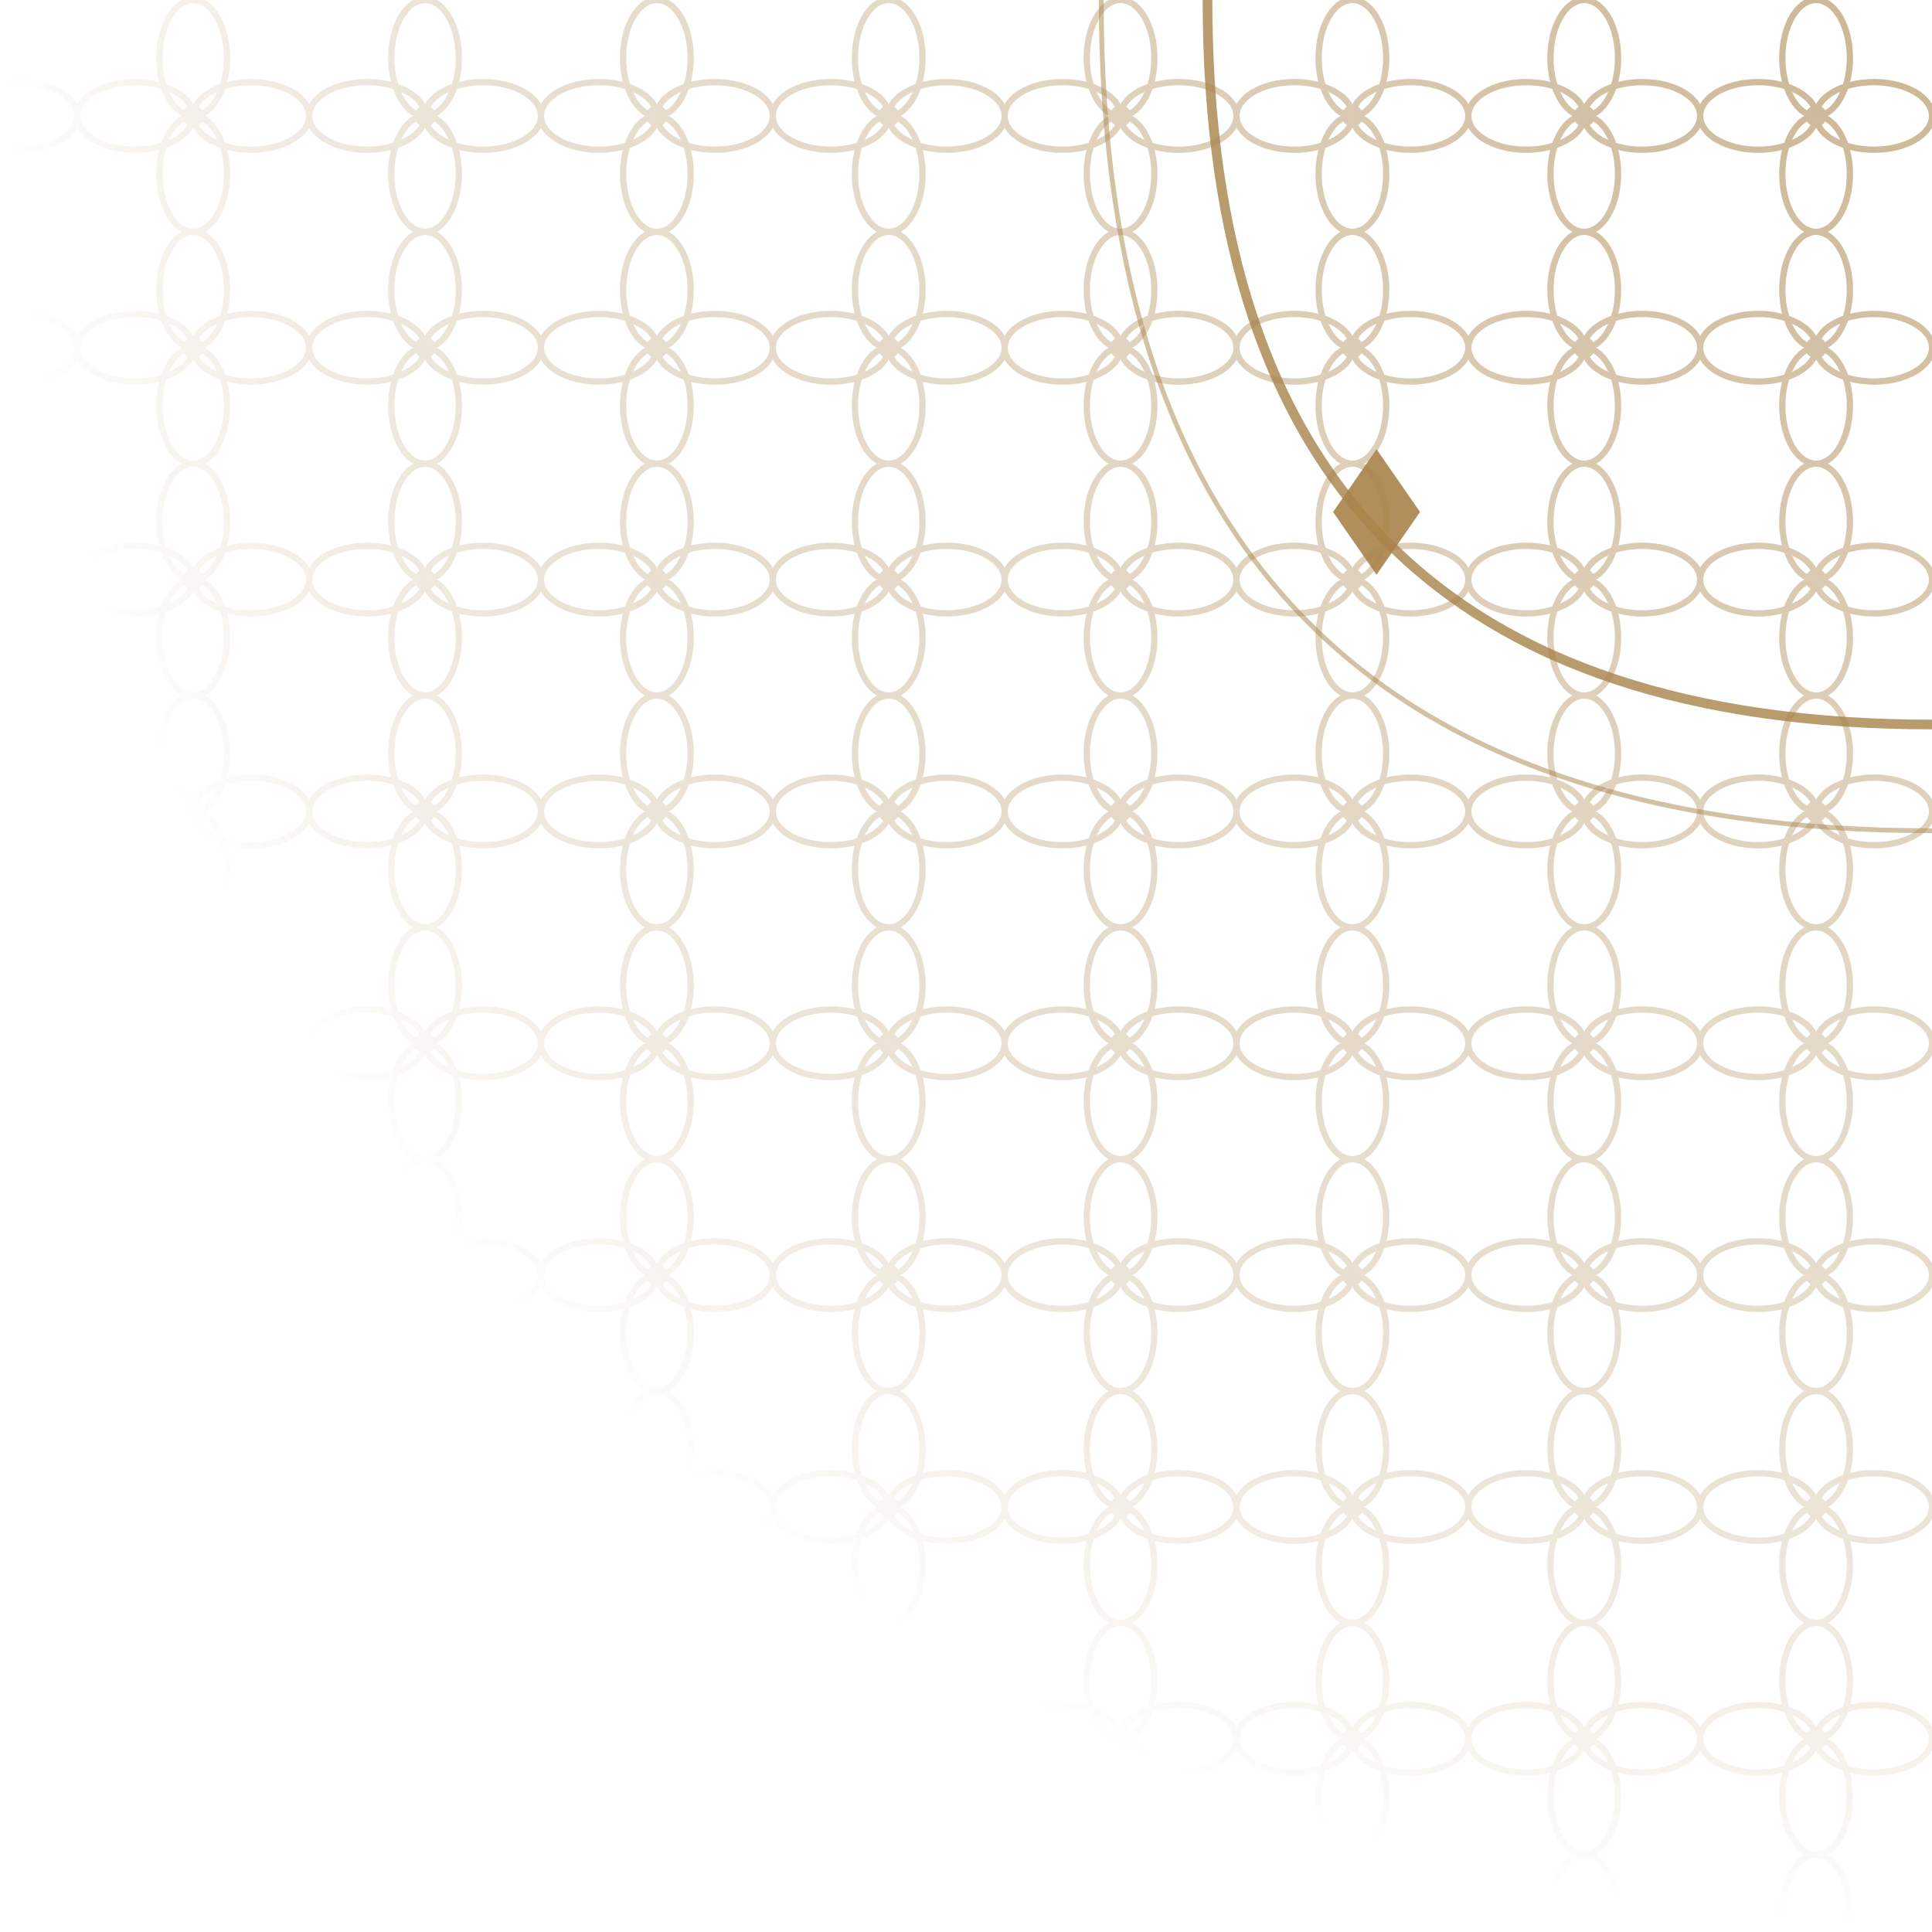
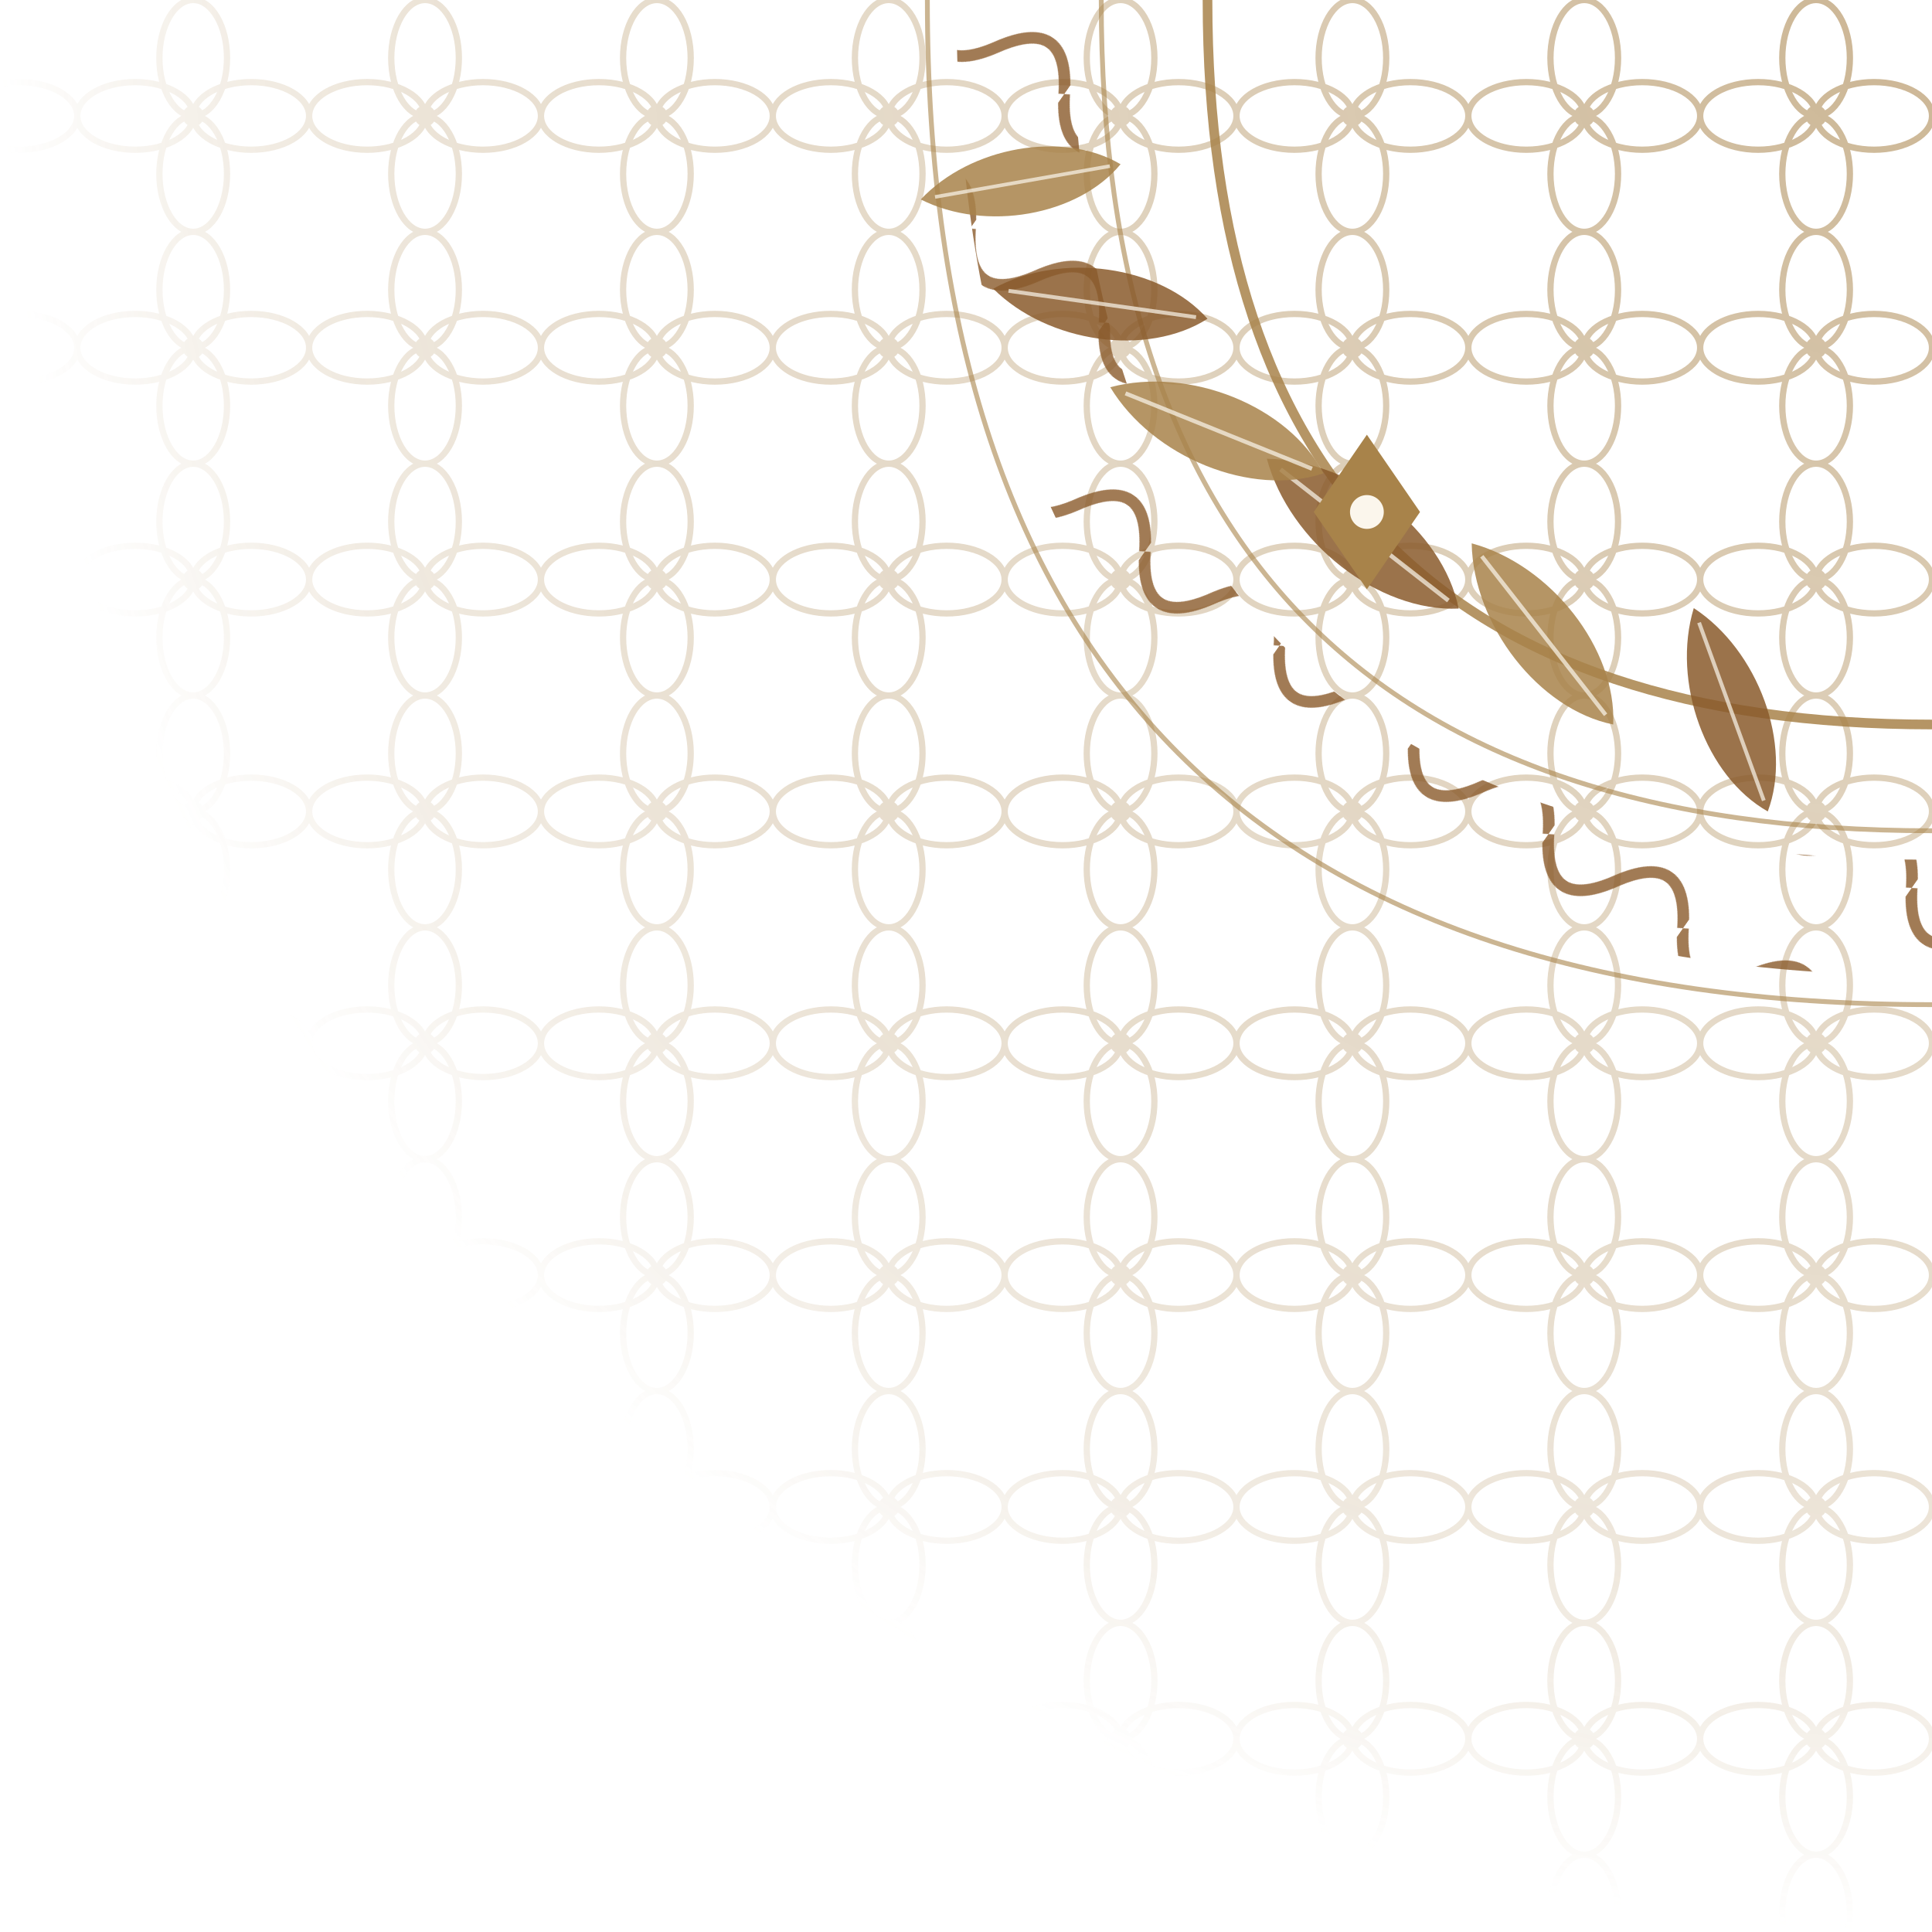
<svg xmlns="http://www.w3.org/2000/svg" viewBox="0 0 400 400" width="400" height="400">
  <defs>
    <pattern id="k" width="48" height="48" patternUnits="userSpaceOnUse">
      <g fill="none" stroke="#a8834a" stroke-width="1.3">
        <ellipse cx="24" cy="12" rx="7" ry="12" />
        <ellipse cx="24" cy="36" rx="7" ry="12" />
        <ellipse cx="12" cy="24" rx="12" ry="7" />
        <ellipse cx="36" cy="24" rx="12" ry="7" />
      </g>
      <circle cx="24" cy="24" r="2.2" fill="#a8834a" />
    </pattern>
+     <pattern id="p" width="34" height="34" patternUnits="userSpaceOnUse" patternTransform="rotate(-35)">
+       <path d="M0 17Q8.5 3 17 17T34 17" fill="none" stroke="#8a5a2b" stroke-width="2.4" />
+     </pattern>
    <radialGradient id="mg" cx="0" cy="0" r="400" gradientUnits="userSpaceOnUse">
      <stop offset="0" stop-color="#fff" />
      <stop offset=".55" stop-color="#fff" stop-opacity=".5" />
      <stop offset="1" stop-color="#000" />
    </radialGradient>
    <mask id="m" maskUnits="userSpaceOnUse" x="0" y="0" width="2000" height="2000">
      <rect width="2000" height="2000" fill="url(#mg)" />
    </mask>
  </defs>
-   <g transform="translate(400,0) scale(-1,1)">
+   <g transform="translate(400 0) scale(-1 1)">
    <rect width="400" height="400" fill="url(#k)" opacity=".6" mask="url(#m)" />
-     <path d="M0 150Q150 150 150 0" fill="none" stroke="#a8834a" stroke-width="2" opacity=".8" />
-     <path d="M0 172Q172 172 172 0" fill="none" stroke="#a8834a" stroke-width="1" opacity=".5" />
-     <path d="M106 106l9 -13 9 13 -9 13z" fill="#a8834a" opacity=".9" />
+     <path d="M0 190Q190 190 190 0" fill="none" stroke="url(#p)" stroke-width="24" opacity=".8" />
+     <path d="M0 150Q150 150 150 0" fill="none" stroke="#a8834a" stroke-width="2" opacity=".85" />
+     <path d="M0 172Q172 172 172 0" fill="none" stroke="#a8834a" stroke-width="1" opacity=".6" />
+     <path d="M0 208Q208 208 208 0" fill="none" stroke="#a8834a" stroke-width="1" opacity=".6" />
+     <g transform="translate(34 168) rotate(-70) scale(0.8)">
+       <path d="M0 0C14 -12 40 -12 56 0C40 12 14 12 0 0Z" fill="#8a5a2b" opacity=".85" />
+       <path d="M3 0H52" stroke="#fbf6ec" stroke-width="1" opacity=".7" />
+     </g>
+     <g transform="translate(66 150) rotate(-52) scale(0.85)">
+       <path d="M0 0C14 -12 40 -12 56 0C40 12 14 12 0 0Z" fill="#a8834a" opacity=".85" />
+       <path d="M3 0H52" stroke="#fbf6ec" stroke-width="1" opacity=".7" />
+     </g>
+     <g transform="translate(98 126) rotate(-38) scale(0.9)">
+       <path d="M0 0C14 -12 40 -12 56 0C40 12 14 12 0 0Z" fill="#8a5a2b" opacity=".85" />
+       <path d="M3 0H52" stroke="#fbf6ec" stroke-width="1" opacity=".7" />
+     </g>
+     <g transform="translate(126 98) rotate(-22) scale(0.85)">
+       <path d="M0 0C14 -12 40 -12 56 0C40 12 14 12 0 0Z" fill="#a8834a" opacity=".85" />
+       <path d="M3 0H52" stroke="#fbf6ec" stroke-width="1" opacity=".7" />
+     </g>
+     <g transform="translate(150 66) rotate(-8) scale(0.8)">
+       <path d="M0 0C14 -12 40 -12 56 0C40 12 14 12 0 0Z" fill="#8a5a2b" opacity=".85" />
+       <path d="M3 0H52" stroke="#fbf6ec" stroke-width="1" opacity=".7" />
+     </g>
+     <g transform="translate(168 34) rotate(10) scale(0.75)">
+       <path d="M0 0C14 -12 40 -12 56 0C40 12 14 12 0 0Z" fill="#a8834a" opacity=".85" />
+       <path d="M3 0H52" stroke="#fbf6ec" stroke-width="1" opacity=".7" />
+     </g>
+     <path d="M106 106l11 -16 11 16 -11 16z" fill="#a8834a" />
+     <circle cx="117" cy="106" r="3.5" fill="#fbf6ec" />
  </g>
</svg>
